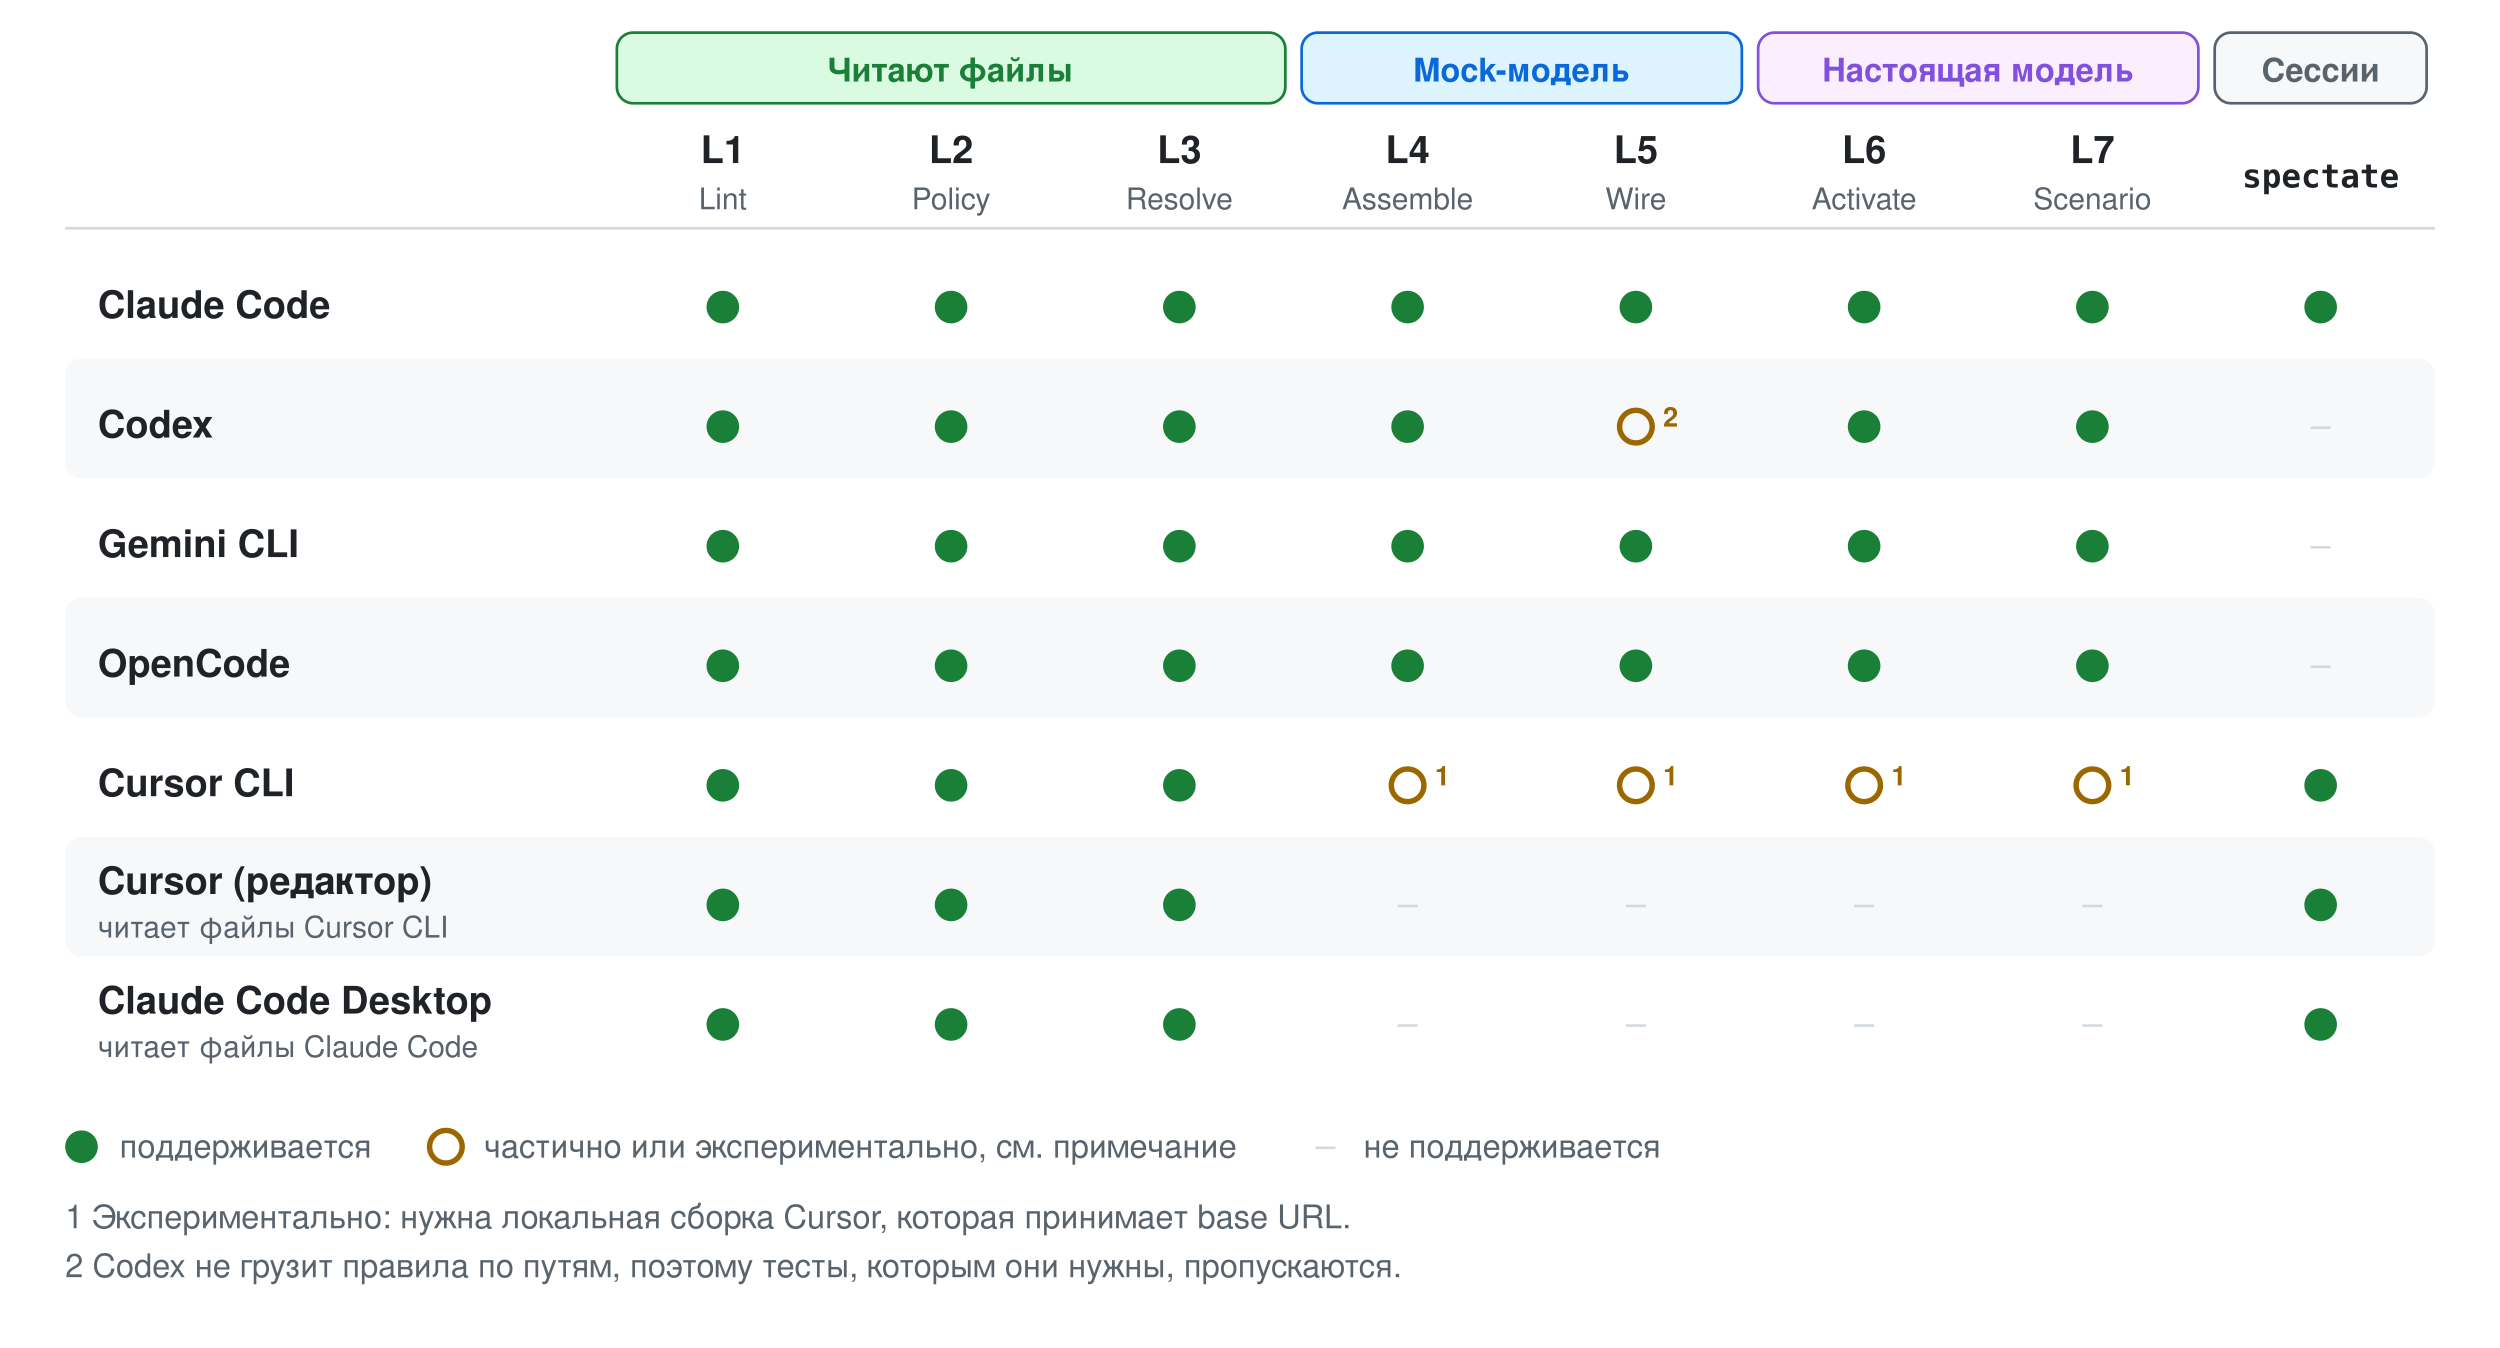
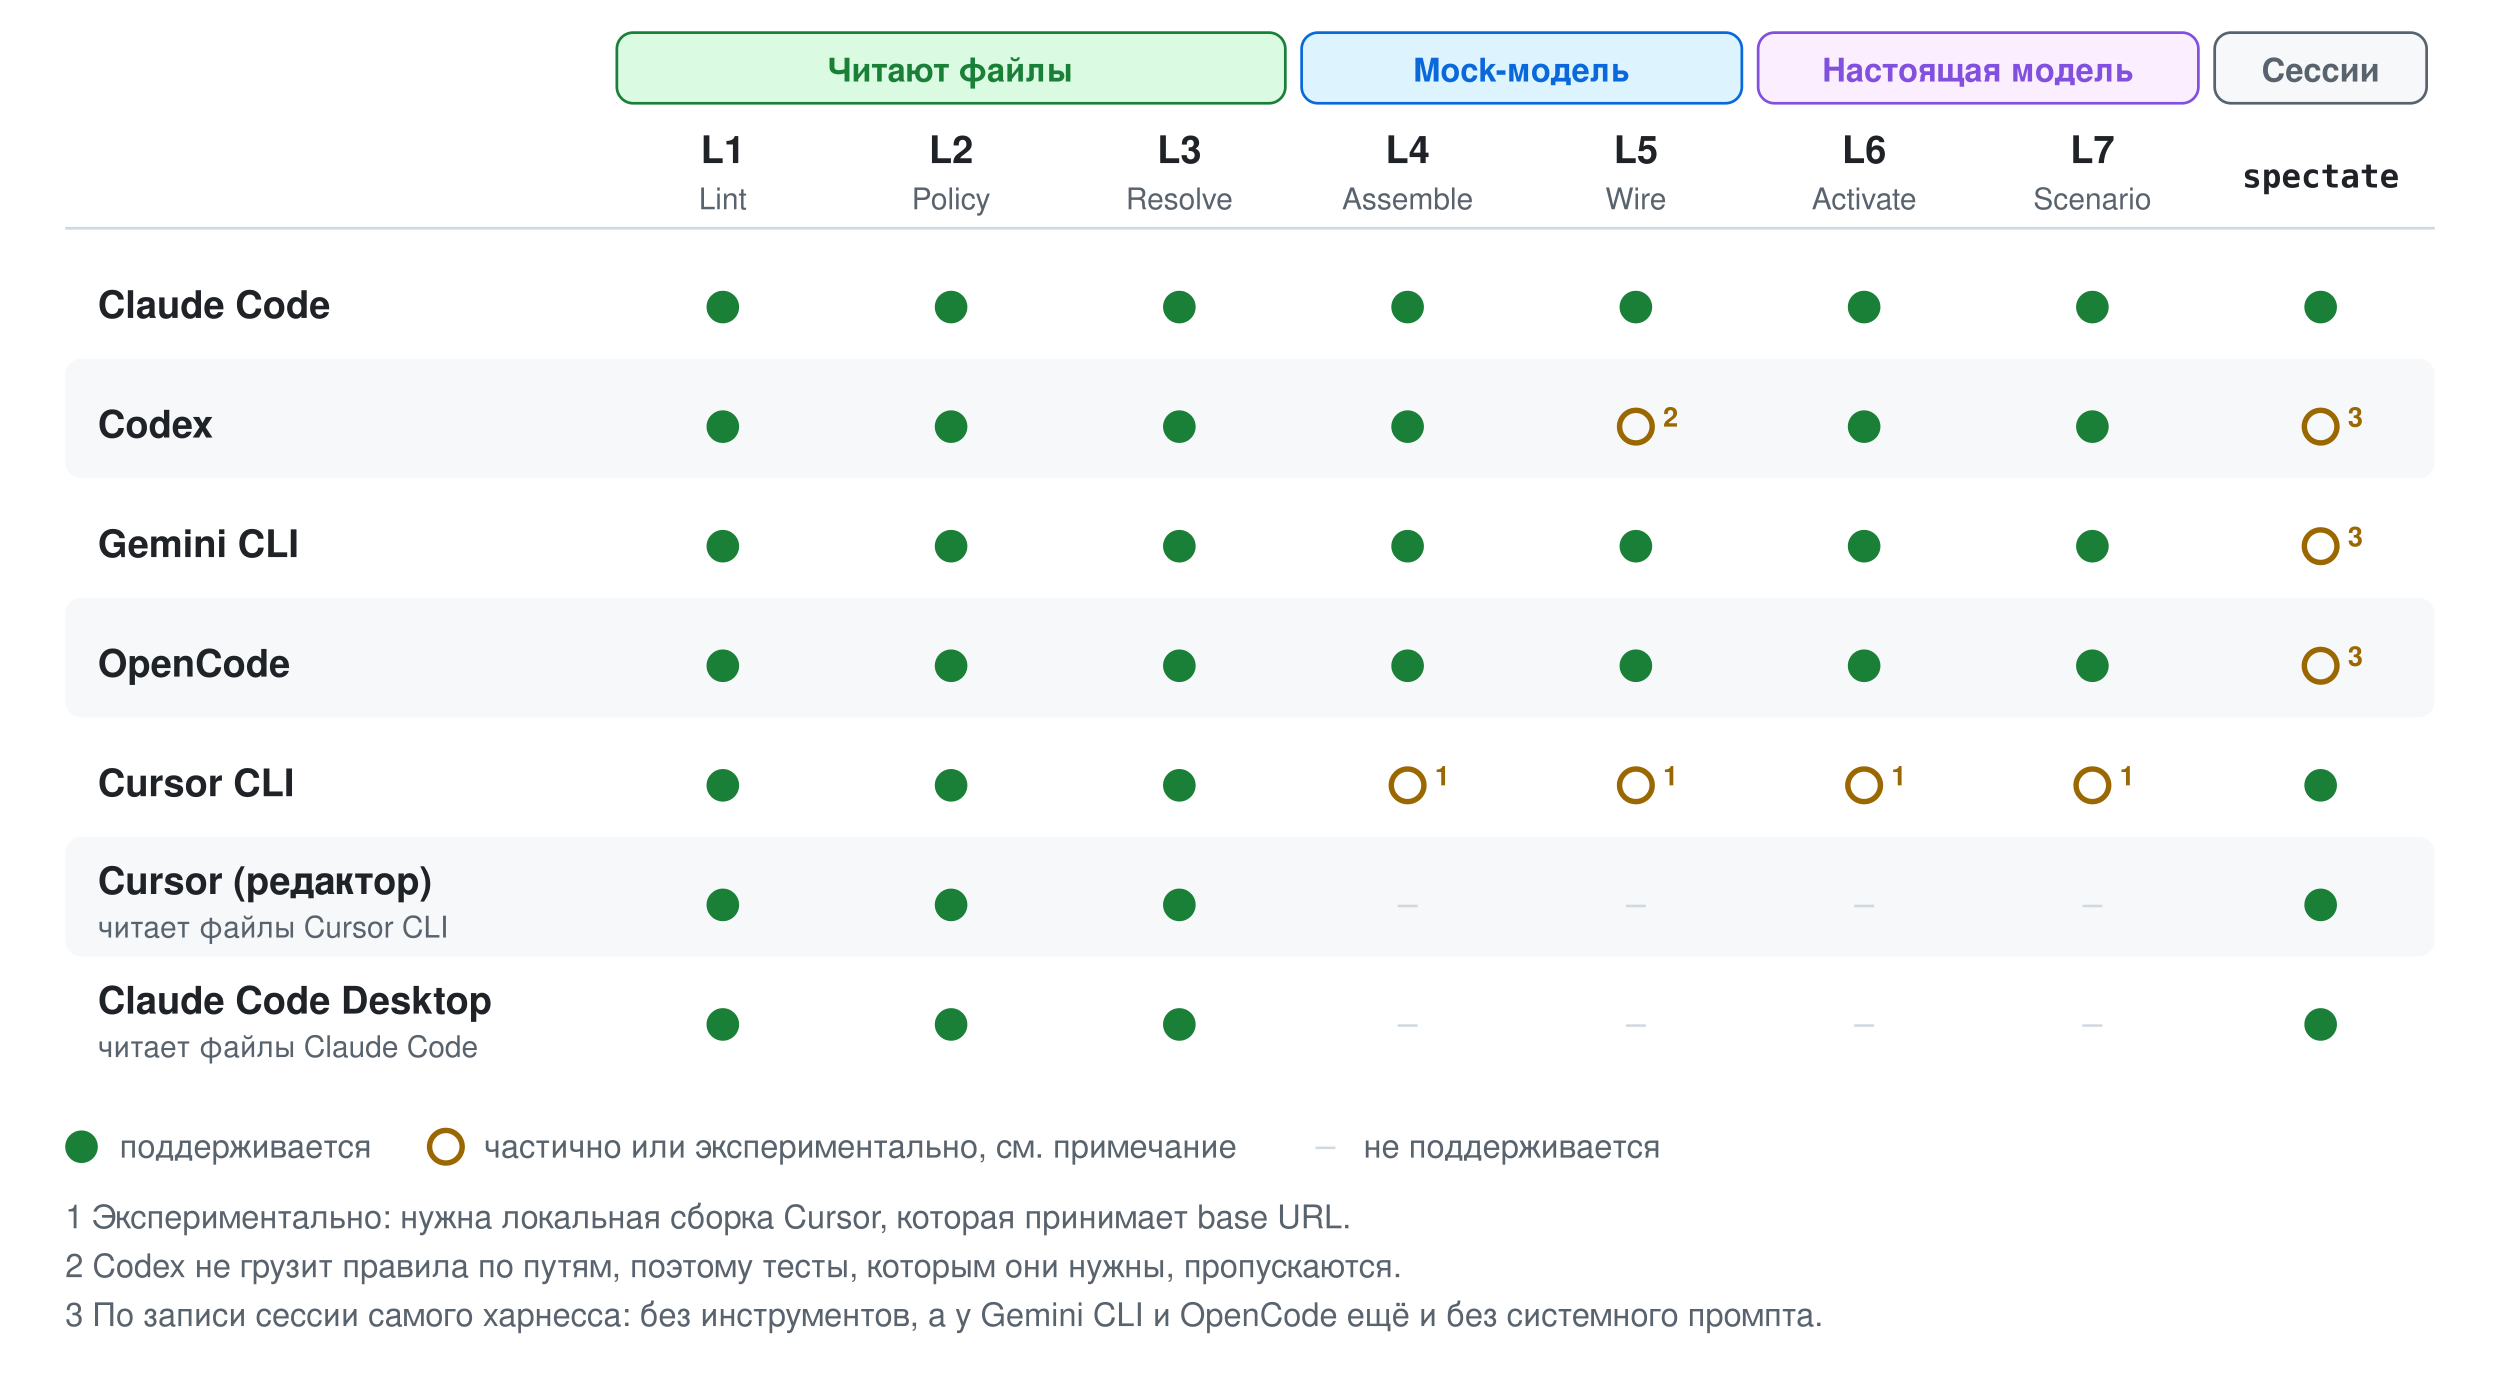
- <svg xmlns="http://www.w3.org/2000/svg" width="920" height="496" viewBox="0 0 920 496" font-family="-apple-system, BlinkMacSystemFont, 'Segoe UI', Helvetica, Arial, sans-serif" role="img">
+ <svg xmlns="http://www.w3.org/2000/svg" width="920" height="514" viewBox="0 0 920 514" font-family="-apple-system, BlinkMacSystemFont, 'Segoe UI', Helvetica, Arial, sans-serif" role="img">
  <rect x="227.0" y="12" width="246.0" height="26" rx="6" fill="#dafbe1" stroke="#1a7f37" stroke-width="1" />
  <text x="350.0" y="30" font-size="12" fill="#1a7f37" font-weight="600" text-anchor="middle">Читают файлы</text>
  <rect x="479.0" y="12" width="162.0" height="26" rx="6" fill="#ddf4ff" stroke="#0969da" stroke-width="1" />
  <text x="560.0" y="30" font-size="12" fill="#0969da" font-weight="600" text-anchor="middle">Mock-модель</text>
  <rect x="647.0" y="12" width="162.0" height="26" rx="6" fill="#fbefff" stroke="#8250df" stroke-width="1" />
  <text x="728.0" y="30" font-size="12" fill="#8250df" font-weight="600" text-anchor="middle">Настоящая модель</text>
  <rect x="815.0" y="12" width="78.0" height="26" rx="6" fill="#f6f8fa" stroke="#59636e" stroke-width="1" />
  <text x="854.0" y="30" font-size="12" fill="#59636e" font-weight="600" text-anchor="middle">Сессии</text>
  <text x="266.0" y="60" font-size="14" fill="#1f2328" font-weight="700" text-anchor="middle">L1</text>
  <text x="266.0" y="77" font-size="11" fill="#59636e" text-anchor="middle">Lint</text>
  <text x="350.0" y="60" font-size="14" fill="#1f2328" font-weight="700" text-anchor="middle">L2</text>
  <text x="350.0" y="77" font-size="11" fill="#59636e" text-anchor="middle">Policy</text>
  <text x="434.0" y="60" font-size="14" fill="#1f2328" font-weight="700" text-anchor="middle">L3</text>
  <text x="434.0" y="77" font-size="11" fill="#59636e" text-anchor="middle">Resolve</text>
  <text x="518.0" y="60" font-size="14" fill="#1f2328" font-weight="700" text-anchor="middle">L4</text>
  <text x="518.0" y="77" font-size="11" fill="#59636e" text-anchor="middle">Assemble</text>
  <text x="602.0" y="60" font-size="14" fill="#1f2328" font-weight="700" text-anchor="middle">L5</text>
  <text x="602.0" y="77" font-size="11" fill="#59636e" text-anchor="middle">Wire</text>
  <text x="686.0" y="60" font-size="14" fill="#1f2328" font-weight="700" text-anchor="middle">L6</text>
  <text x="686.0" y="77" font-size="11" fill="#59636e" text-anchor="middle">Activate</text>
  <text x="770.0" y="60" font-size="14" fill="#1f2328" font-weight="700" text-anchor="middle">L7</text>
  <text x="770.0" y="77" font-size="11" fill="#59636e" text-anchor="middle">Scenario</text>
  <text x="854.0" y="69" font-size="12" fill="#1f2328" font-weight="600" text-anchor="middle" font-family="ui-monospace, SFMono-Regular, 'SF Mono', Menlo, Consolas, monospace">spectate</text>
  <path d="M24 84 H896" fill="none" stroke="#d1d9e0" stroke-width="1" />
  <text x="36" y="117" font-size="14" fill="#1f2328" font-weight="600">Claude Code</text>
  <circle cx="266.0" cy="113" r="6" fill="#1a7f37" />
  <circle cx="350.0" cy="113" r="6" fill="#1a7f37" />
  <circle cx="434.0" cy="113" r="6" fill="#1a7f37" />
  <circle cx="518.0" cy="113" r="6" fill="#1a7f37" />
  <circle cx="602.0" cy="113" r="6" fill="#1a7f37" />
  <circle cx="686.0" cy="113" r="6" fill="#1a7f37" />
  <circle cx="770.0" cy="113" r="6" fill="#1a7f37" />
  <circle cx="854.0" cy="113" r="6" fill="#1a7f37" />
  <rect x="24" y="132" width="872" height="44" rx="6" fill="#f6f8fa" />
  <text x="36" y="161" font-size="14" fill="#1f2328" font-weight="600">Codex</text>
  <circle cx="266.0" cy="157" r="6" fill="#1a7f37" />
  <circle cx="350.0" cy="157" r="6" fill="#1a7f37" />
  <circle cx="434.0" cy="157" r="6" fill="#1a7f37" />
  <circle cx="518.0" cy="157" r="6" fill="#1a7f37" />
  <circle cx="602.0" cy="157" r="6" fill="none" stroke="#9a6700" stroke-width="2" />
  <text x="612.0" y="157" font-size="10" fill="#9a6700" font-weight="700">2</text>
  <circle cx="686.0" cy="157" r="6" fill="#1a7f37" />
  <circle cx="770.0" cy="157" r="6" fill="#1a7f37" />
-   <text x="854.0" y="161" font-size="13" fill="#d1d9e0" text-anchor="middle">–</text>
+   <circle cx="854.0" cy="157" r="6" fill="none" stroke="#9a6700" stroke-width="2" />
+   <text x="864.0" y="157" font-size="10" fill="#9a6700" font-weight="700">3</text>
  <text x="36" y="205" font-size="14" fill="#1f2328" font-weight="600">Gemini CLI</text>
  <circle cx="266.0" cy="201" r="6" fill="#1a7f37" />
  <circle cx="350.0" cy="201" r="6" fill="#1a7f37" />
  <circle cx="434.0" cy="201" r="6" fill="#1a7f37" />
  <circle cx="518.0" cy="201" r="6" fill="#1a7f37" />
  <circle cx="602.0" cy="201" r="6" fill="#1a7f37" />
  <circle cx="686.0" cy="201" r="6" fill="#1a7f37" />
  <circle cx="770.0" cy="201" r="6" fill="#1a7f37" />
-   <text x="854.0" y="205" font-size="13" fill="#d1d9e0" text-anchor="middle">–</text>
+   <circle cx="854.0" cy="201" r="6" fill="none" stroke="#9a6700" stroke-width="2" />
+   <text x="864.0" y="201" font-size="10" fill="#9a6700" font-weight="700">3</text>
  <rect x="24" y="220" width="872" height="44" rx="6" fill="#f6f8fa" />
  <text x="36" y="249" font-size="14" fill="#1f2328" font-weight="600">OpenCode</text>
  <circle cx="266.0" cy="245" r="6" fill="#1a7f37" />
  <circle cx="350.0" cy="245" r="6" fill="#1a7f37" />
  <circle cx="434.0" cy="245" r="6" fill="#1a7f37" />
  <circle cx="518.0" cy="245" r="6" fill="#1a7f37" />
  <circle cx="602.0" cy="245" r="6" fill="#1a7f37" />
  <circle cx="686.0" cy="245" r="6" fill="#1a7f37" />
  <circle cx="770.0" cy="245" r="6" fill="#1a7f37" />
-   <text x="854.0" y="249" font-size="13" fill="#d1d9e0" text-anchor="middle">–</text>
+   <circle cx="854.0" cy="245" r="6" fill="none" stroke="#9a6700" stroke-width="2" />
+   <text x="864.0" y="245" font-size="10" fill="#9a6700" font-weight="700">3</text>
  <text x="36" y="293" font-size="14" fill="#1f2328" font-weight="600">Cursor CLI</text>
  <circle cx="266.0" cy="289" r="6" fill="#1a7f37" />
  <circle cx="350.0" cy="289" r="6" fill="#1a7f37" />
  <circle cx="434.0" cy="289" r="6" fill="#1a7f37" />
  <circle cx="518.0" cy="289" r="6" fill="none" stroke="#9a6700" stroke-width="2" />
  <text x="528.0" y="289" font-size="10" fill="#9a6700" font-weight="700">1</text>
  <circle cx="602.0" cy="289" r="6" fill="none" stroke="#9a6700" stroke-width="2" />
  <text x="612.0" y="289" font-size="10" fill="#9a6700" font-weight="700">1</text>
  <circle cx="686.0" cy="289" r="6" fill="none" stroke="#9a6700" stroke-width="2" />
  <text x="696.0" y="289" font-size="10" fill="#9a6700" font-weight="700">1</text>
  <circle cx="770.0" cy="289" r="6" fill="none" stroke="#9a6700" stroke-width="2" />
  <text x="780.0" y="289" font-size="10" fill="#9a6700" font-weight="700">1</text>
  <circle cx="854.0" cy="289" r="6" fill="#1a7f37" />
  <rect x="24" y="308" width="872" height="44" rx="6" fill="#f6f8fa" />
  <text x="36" y="329" font-size="14" fill="#1f2328" font-weight="600">Cursor (редактор)</text>
  <text x="36" y="345" font-size="11" fill="#59636e">читает файлы Cursor CLI</text>
  <circle cx="266.0" cy="333" r="6" fill="#1a7f37" />
  <circle cx="350.0" cy="333" r="6" fill="#1a7f37" />
  <circle cx="434.0" cy="333" r="6" fill="#1a7f37" />
  <text x="518.0" y="337" font-size="13" fill="#d1d9e0" text-anchor="middle">–</text>
  <text x="602.0" y="337" font-size="13" fill="#d1d9e0" text-anchor="middle">–</text>
  <text x="686.0" y="337" font-size="13" fill="#d1d9e0" text-anchor="middle">–</text>
  <text x="770.0" y="337" font-size="13" fill="#d1d9e0" text-anchor="middle">–</text>
  <circle cx="854.0" cy="333" r="6" fill="#1a7f37" />
  <text x="36" y="373" font-size="14" fill="#1f2328" font-weight="600">Claude Code Desktop</text>
  <text x="36" y="389" font-size="11" fill="#59636e">читает файлы Claude Code</text>
  <circle cx="266.0" cy="377" r="6" fill="#1a7f37" />
  <circle cx="350.0" cy="377" r="6" fill="#1a7f37" />
  <circle cx="434.0" cy="377" r="6" fill="#1a7f37" />
  <text x="518.0" y="381" font-size="13" fill="#d1d9e0" text-anchor="middle">–</text>
  <text x="602.0" y="381" font-size="13" fill="#d1d9e0" text-anchor="middle">–</text>
  <text x="686.0" y="381" font-size="13" fill="#d1d9e0" text-anchor="middle">–</text>
  <text x="770.0" y="381" font-size="13" fill="#d1d9e0" text-anchor="middle">–</text>
  <circle cx="854.0" cy="377" r="6" fill="#1a7f37" />
  <circle cx="30" cy="422" r="6" fill="#1a7f37" />
  <text x="44" y="426" font-size="12" fill="#59636e">поддерживается</text>
  <circle cx="164.08" cy="422" r="6" fill="none" stroke="#9a6700" stroke-width="2" />
  <text x="178.08" y="426" font-size="12" fill="#59636e">частично или экспериментально, см. примечание</text>
  <text x="487.76" y="426" font-size="13" fill="#d1d9e0" text-anchor="middle">–</text>
  <text x="501.76" y="426" font-size="12" fill="#59636e">не поддерживается</text>
  <text x="24" y="452" font-size="12" fill="#59636e">1  Экспериментально: нужна локальная сборка Cursor, которая принимает base URL.</text>
  <text x="24" y="470" font-size="12" fill="#59636e">2  Codex не грузит правила по путям, поэтому тесты, которым они нужны, пропускаются.</text>
+   <text x="24" y="488" font-size="12" fill="#59636e">3  По записи сессии самого харнесса: без инструментов, а у Gemini CLI и OpenCode ещё и без системного промпта.</text>
</svg>
